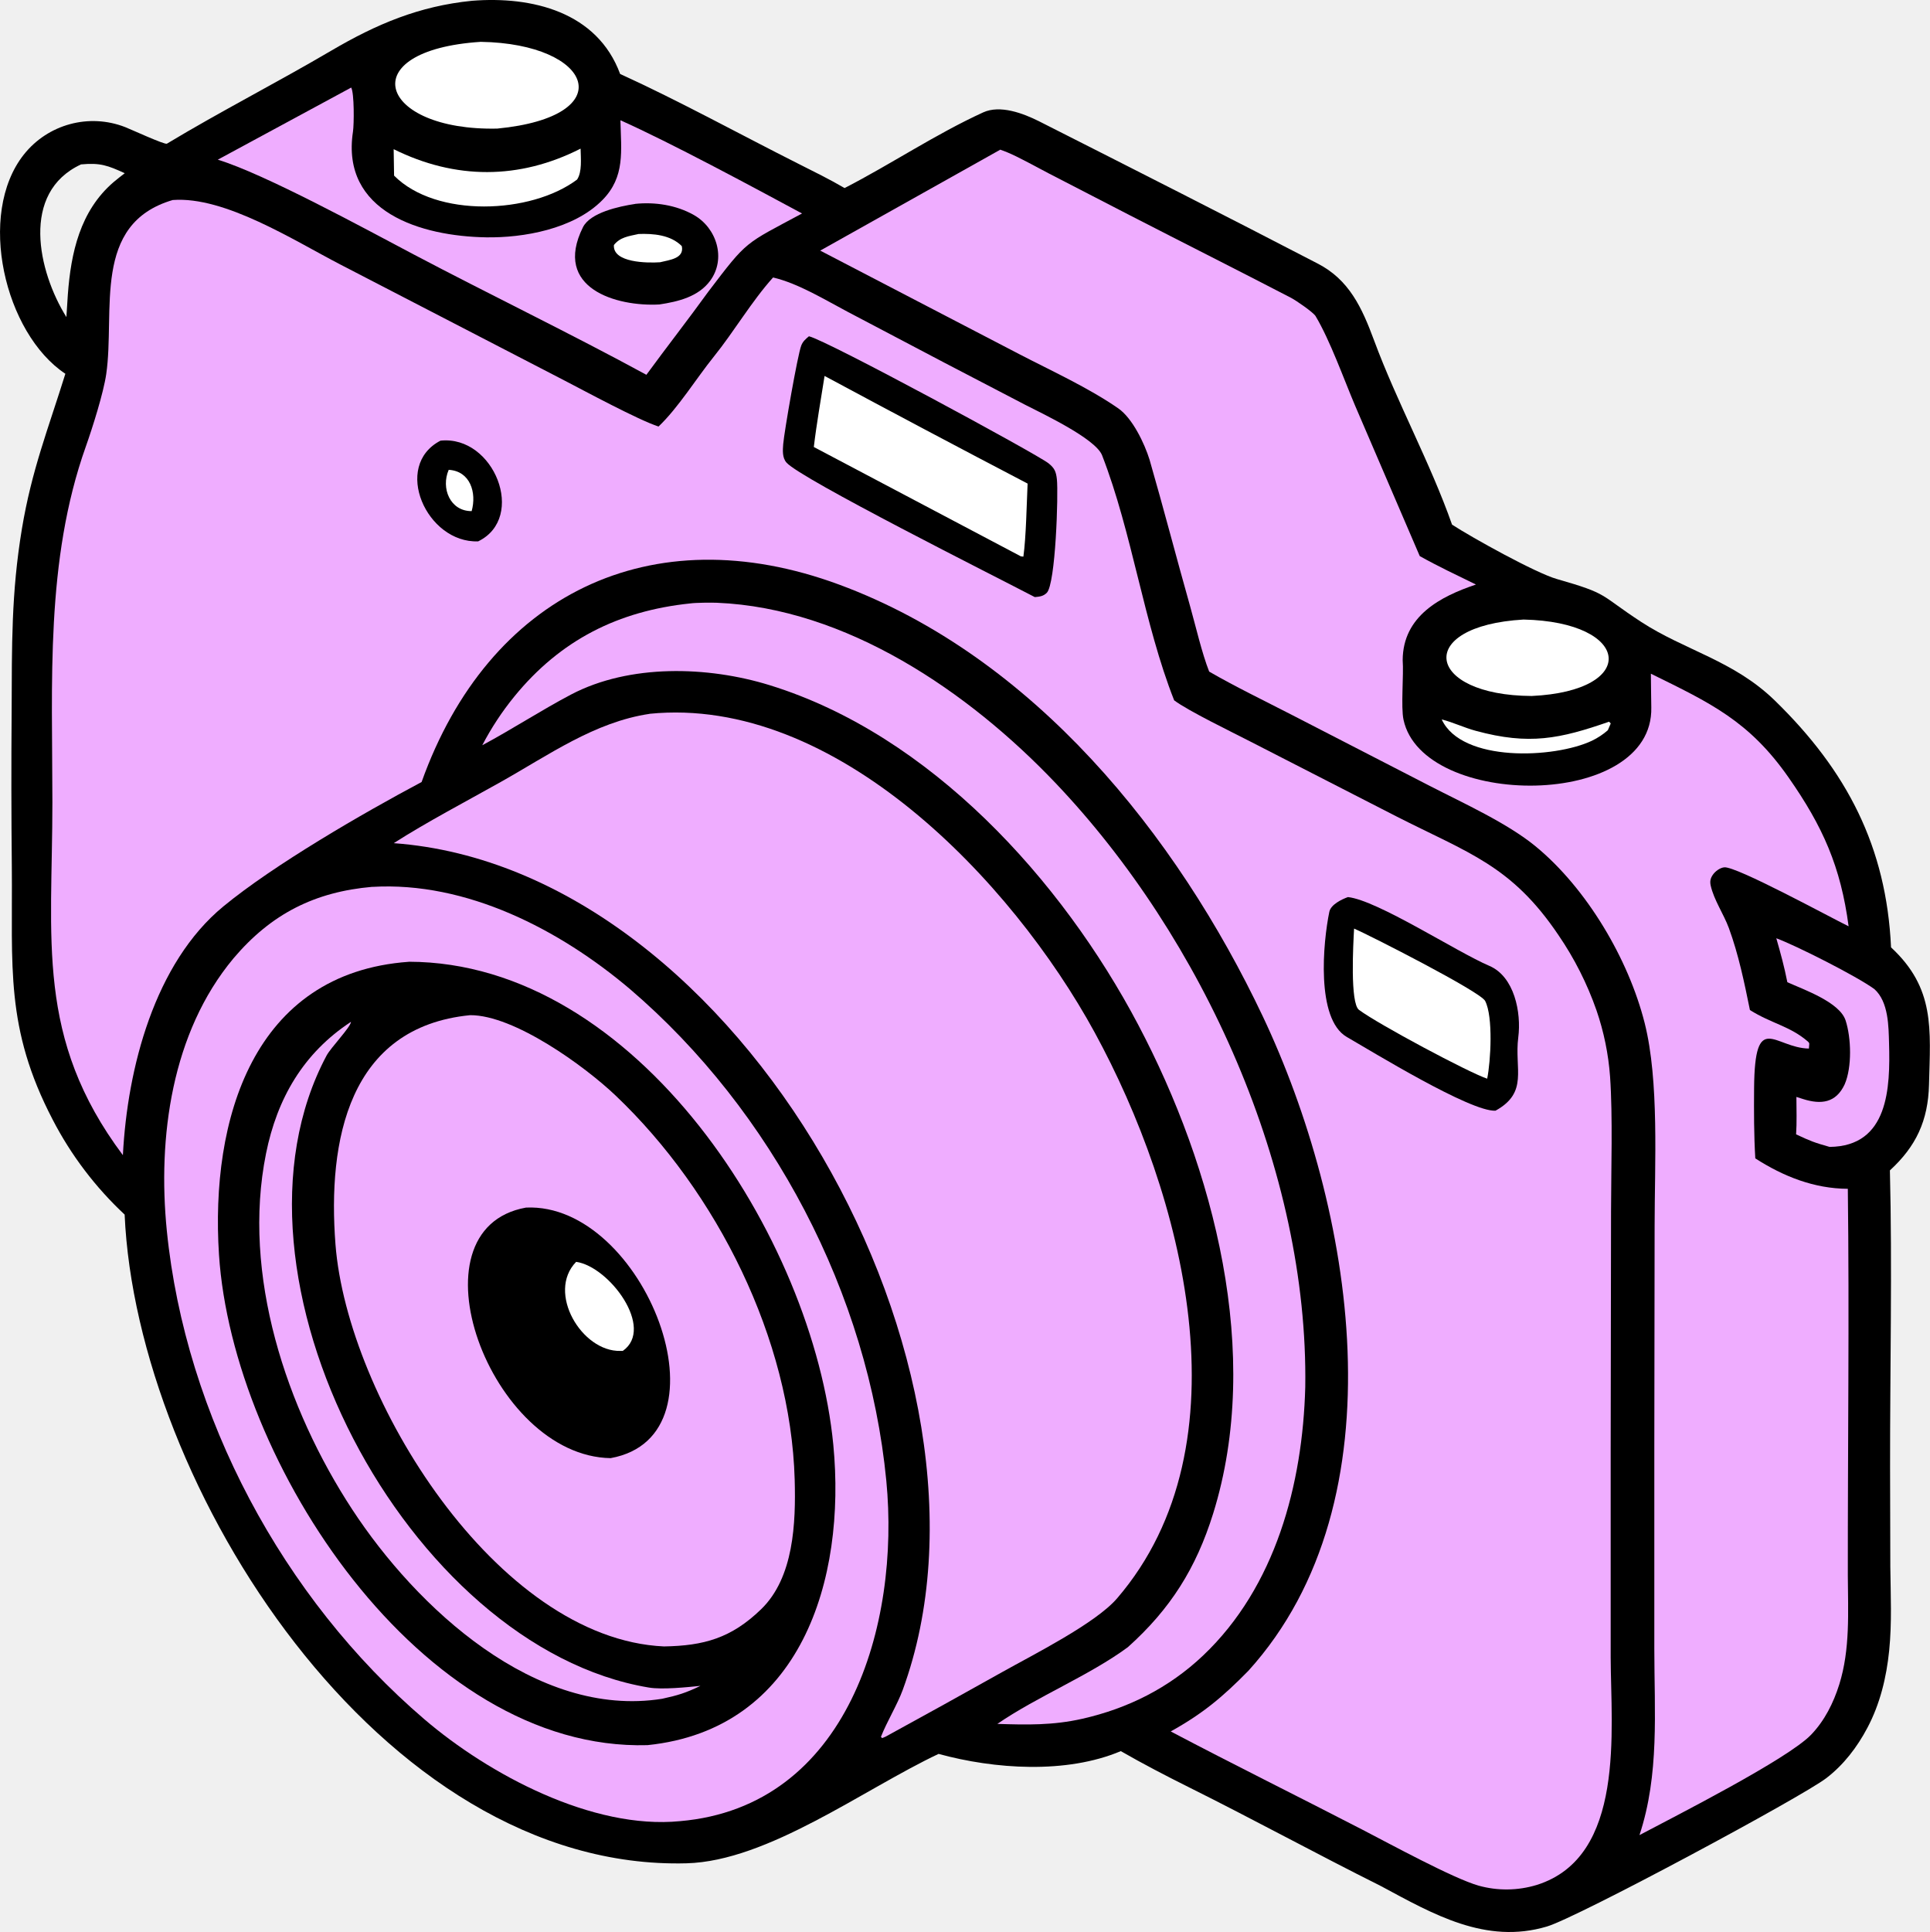
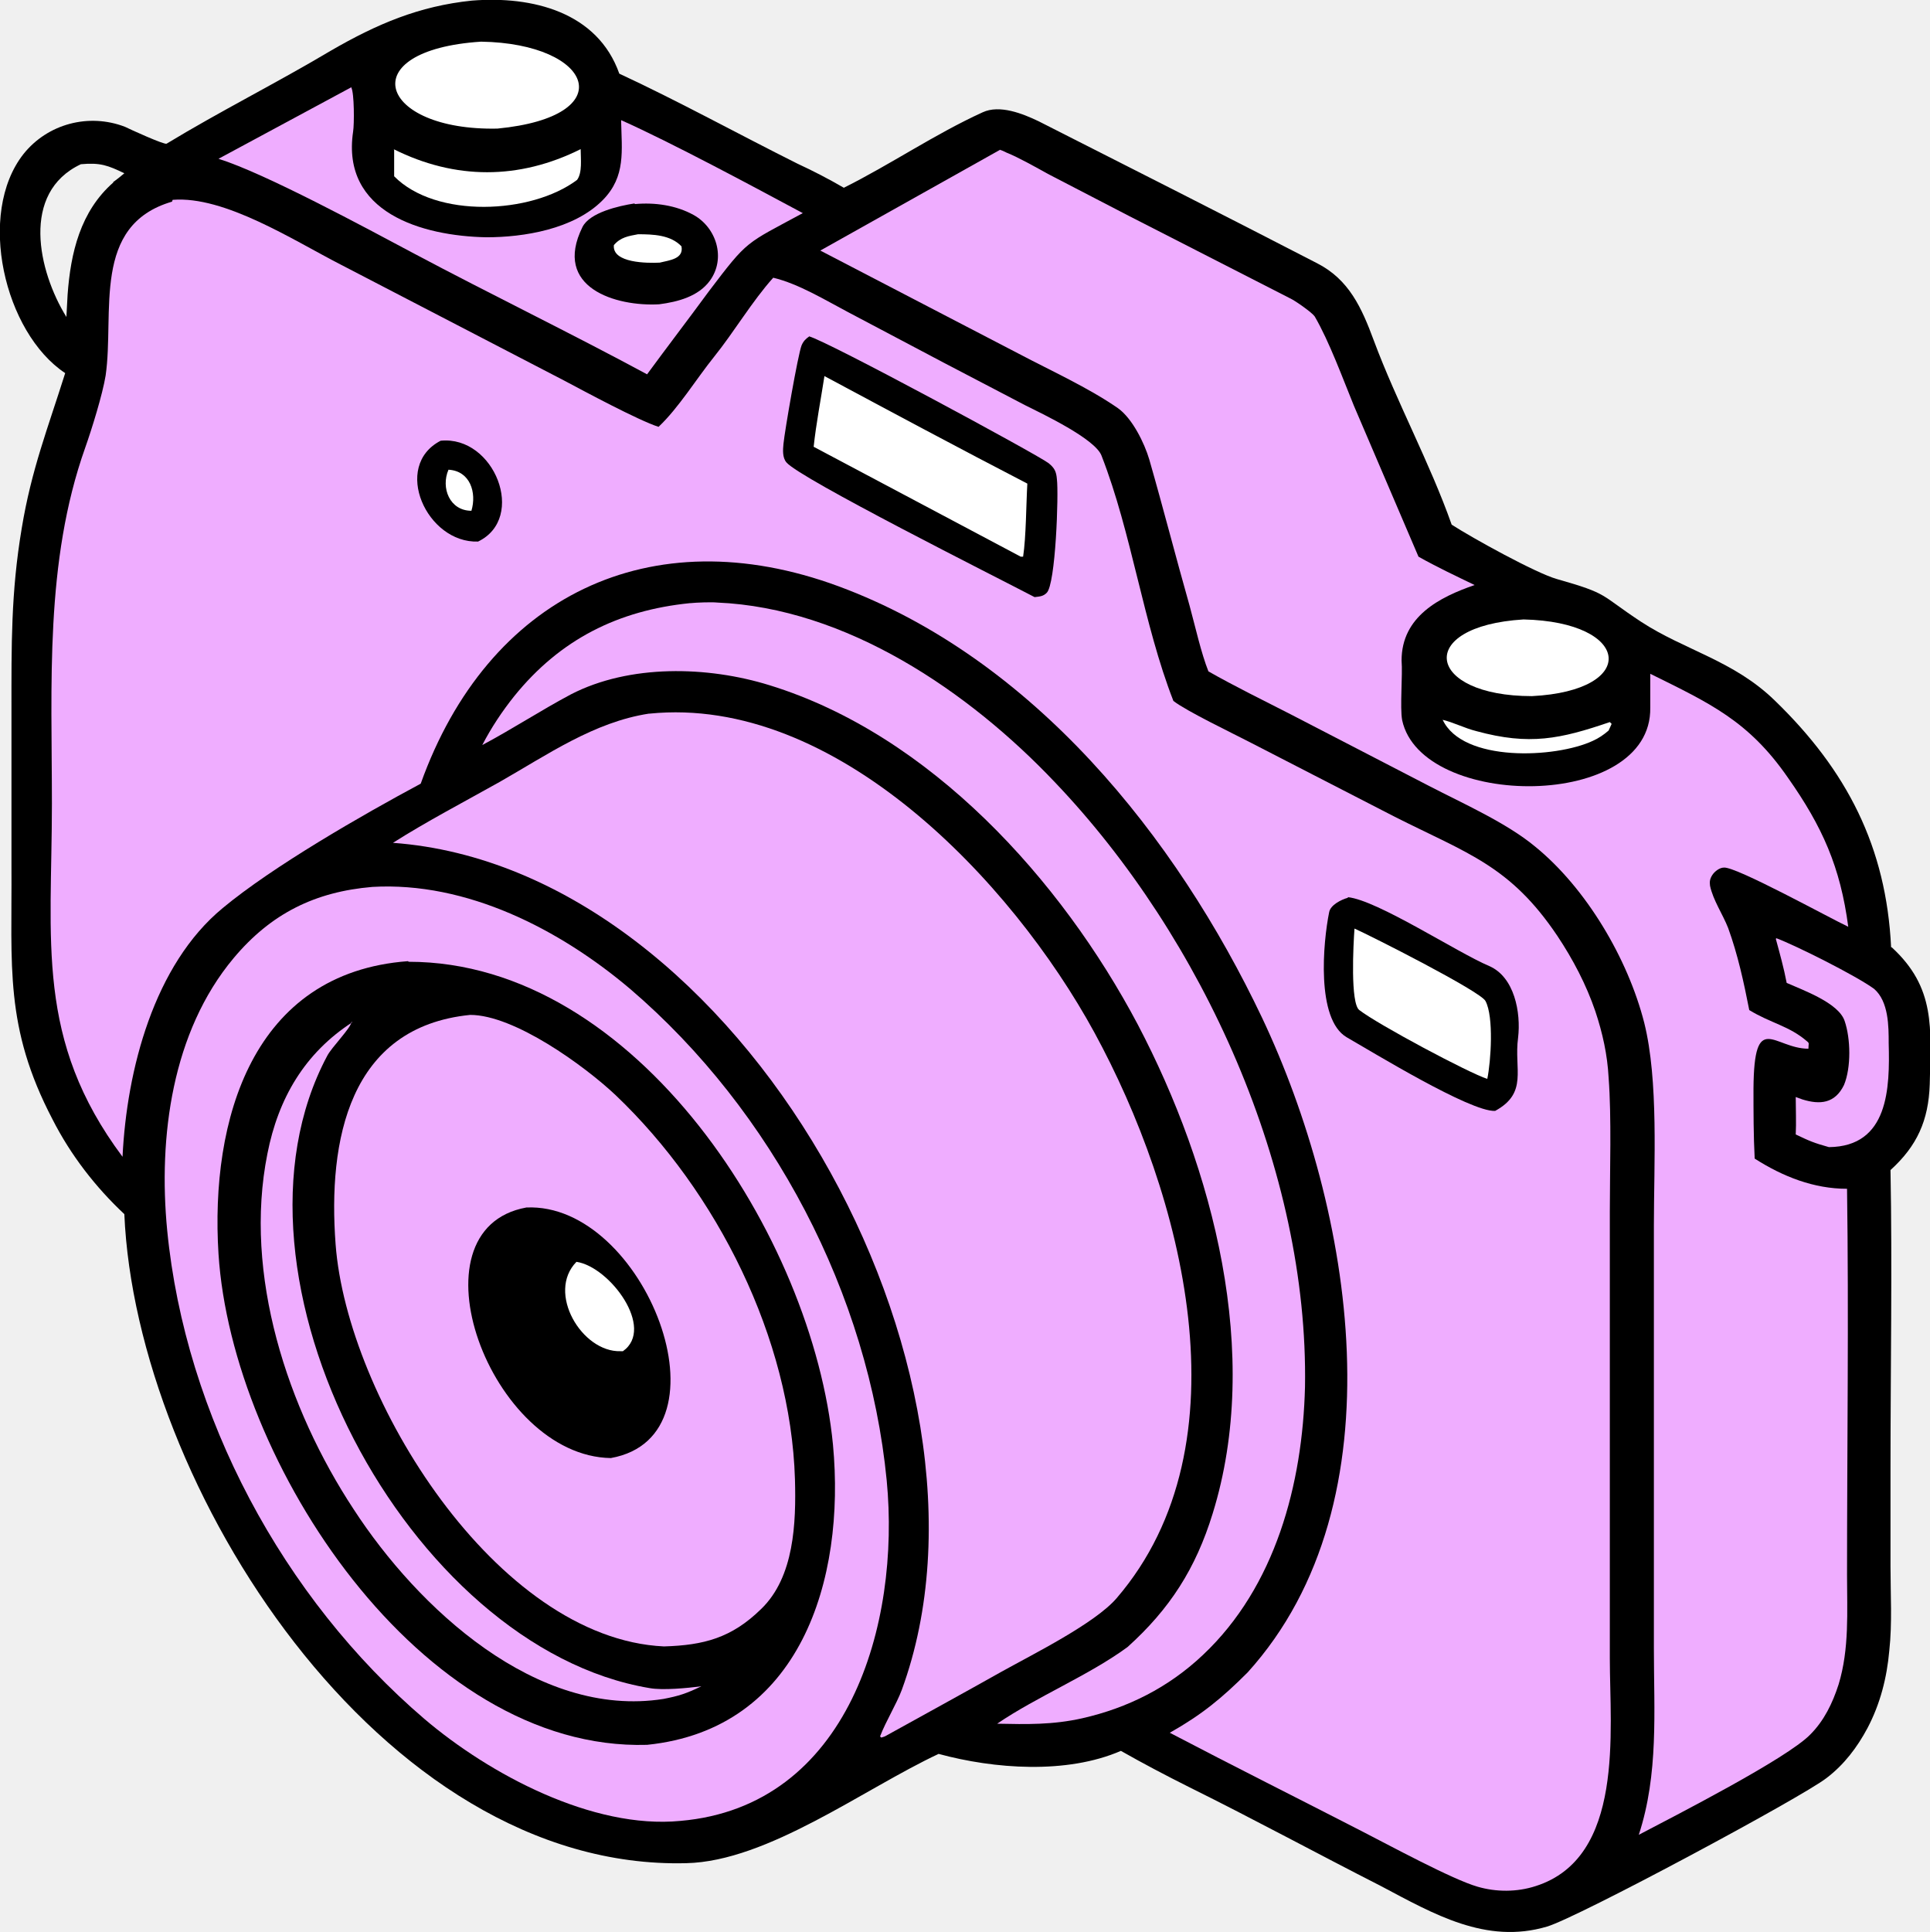
- <svg xmlns="http://www.w3.org/2000/svg" id="Layer_2" data-name="Layer 2" viewBox="0 0 319.73 320.01">
+ <svg xmlns="http://www.w3.org/2000/svg" id="Layer_2" version="1.1" viewBox="0 0 319.7 320">
  <defs>
    <style>
-       .cls-1 {
+       .st0 {
        fill: #efadff;
      }

-       .cls-2 {
+       .st1 {
        fill: #fff;
      }
    </style>
  </defs>
-   <g id="Layer_2-2" data-name="Layer 2">
-     <g id="uuid-5ccce482-513c-4e9b-b9bd-7171e20df254" data-name="Layer 2-2">
-       <g id="Layer_1-2" data-name="Layer 1-2">
-         <g>
-           <path d="M313.3,156.92c-.77-16.64-7.3-29.26-19.28-40.91-6.79-6.6-14.9-8.29-22.12-13-7.03-4.59-5.21-4.6-13.96-7.1-3.49-.99-14.05-6.85-17.37-9.01-3.6-10.24-9.13-20.28-12.92-30.52-2-5.39-4.12-10.08-9.43-12.77-15.3-7.94-30.7-15.74-46.07-23.52-2.65-1.33-6.46-2.76-9.27-1.47-7.87,3.6-15.24,8.56-22.95,12.53-2.44-1.43-5.15-2.76-7.69-4.04-9.77-4.92-19.56-10.32-29.5-14.86C98.95,1.97,88.15-.66,78.21.13c-8.76.87-15.84,3.86-23.36,8.28-8.95,5.26-18.3,10.03-27.2,15.39-.35.21-6.08-2.43-6.92-2.75-5.99-2.33-12.79-.48-16.78,4.55-7.85,9.91-3.18,29.64,6.88,36.31-2.87,9.2-5.58,15.96-7.2,25.68-1.78,10.73-1.65,19.36-1.7,30.22-.07,8.6-.06,17.19.03,25.79.15,16.47-1.17,26.63,6.77,41.86,3.04,5.88,7.08,11.2,11.92,15.72,1.95,44.68,42.31,108.8,93.09,107.45,13.5-.35,29.4-12.3,41.76-18.12,9.24,2.53,21.15,3.36,30.19-.46,3.65,2.1,7.5,4.1,11.27,5.98,10.67,5.31,21.17,11.05,31.82,16.37,8.66,4.65,17.38,9.72,27.51,6.7,5.11-1.52,42.19-21.43,46.29-24.58,2.89-2.22,5.1-5.12,6.8-8.33,2.1-3.96,3.16-8.35,3.61-12.79.47-4.61.24-9.28.19-13.9l-.04-16.38c-.02-15.9.37-33.52-.03-49.26,4.35-3.99,6.33-8.25,6.48-14.2.23-9.26,1.02-15.96-6.29-22.74ZM18.81,30.17c-5.55,4.77-7.06,11.71-7.57,18.62l-.24,3.73c-4.71-7.55-7.64-20.63,2.43-25.29,3.2-.3,4.45.19,7.24,1.46-.63.48-1.25.97-1.86,1.48Z" />
-           <path class="cls-1" d="M28.63,33.13c8.63-.65,20.02,6.68,27.77,10.69l37.05,19.17c3.44,1.78,12.3,6.57,15.65,7.66,3.26-3.09,6.3-8.03,9.15-11.56,3.34-4.14,6.29-9.2,9.83-13.13,4.2.99,8.55,3.68,12.4,5.71l15.93,8.38,13.44,7c2.76,1.42,11.66,5.59,12.74,8.37,4.99,12.82,6.9,27.82,11.94,40.58,2.25,1.71,9.7,5.32,12.59,6.81l24.14,12.37c12.08,6.15,19.15,8.15,26.94,19.71,2.64,3.86,4.76,8.05,6.3,12.46,1.22,3.55,1.98,7.25,2.25,10.99.46,6.59.17,15.49.16,22.23l-.06,39.81v34.16c.03,11.95,2.53,33.05-12.26,37.68-3.13.95-6.48.99-9.63.11-4.21-1.2-14.66-6.9-19.21-9.25-10.52-5.44-21.33-10.78-31.79-16.29,5.33-2.96,8.62-5.72,12.87-10.05,25.7-28.38,17.31-76.86,2.38-108.4-14.29-30.14-38.04-59.63-70.19-71.51-31.23-11.54-58.11,1.74-69.17,32.7-9.74,5.18-24.46,13.7-32.84,20.6-11.4,9.39-15.91,26.79-16.65,41.21-14.54-19.42-11.67-35.69-11.68-58.46,0-19.72-1.19-40.02,5.54-58.92,1.11-3.13,2.93-8.89,3.38-12,1.51-10.42-2.45-24.88,11.02-28.83h.01Z" />
-           <path d="M134.02,55.7c2.95.66,37.73,19.49,39.68,21.03,1,.79,1.26,1.38,1.4,2.65.26,2.37-.2,17.37-1.68,18.82-.59.58-1.21.63-1.98.7-6.46-3.38-38.78-19.58-41.14-22.28-.72-.82-.62-2.05-.54-3.07.17-2.05,2.39-14.81,2.99-16.32.27-.69.71-1.06,1.27-1.53h0Z" />
-           <path class="cls-2" d="M136.61,62.27c11.18,6.01,22.39,11.95,33.64,17.83-.16,3.45-.25,8.84-.7,12.1l-.42-.05-34.3-18.11c.45-3.81,1.18-7.94,1.78-11.76h0Z" />
-           <path d="M223.32,148.59c4.87.51,18.04,9.1,23.42,11.39,4.16,1.77,5.33,7.73,4.8,11.85-.67,5.24,1.74,9.1-3.77,12.14-4.11.23-20.37-9.75-24.64-12.21-5.15-2.98-3.93-15.75-2.89-20.74.25-1.19,2.04-2.06,3.08-2.43Z" />
-           <path class="cls-2" d="M224.35,153.81c2.46,1.06,20.9,10.43,21.7,11.98,1.35,2.6.93,9.98.34,12.88-3.1-1.04-18.05-9.02-21.24-11.4-1.49-1.12-.96-10.82-.81-13.46h.01Z" />
-           <path d="M72.98,72.99c8.87-.94,14.3,12.76,6.24,16.68-8.54.32-14.27-12.51-6.24-16.68Z" />
-           <path class="cls-2" d="M74.34,77.82c3.58.21,4.66,3.8,3.8,6.84-3.57.02-5.12-3.8-3.8-6.84Z" />
-           <path class="cls-1" d="M61.69,146.9c15.58-.92,30.99,7.04,42.66,16.91,23.6,20.18,39.5,50.55,42.49,81.45,2.31,23.81-6.33,53.99-34.18,56.39-14.47,1.43-31.64-7.7-42.38-16.9-23.38-20-39.56-50.2-42.64-80.88-1.55-15.48.79-32.85,11.05-45.14,6.25-7.38,13.47-11.01,23-11.84h0Z" />
-           <path d="M67.72,159.3c37.79.06,67.04,45.78,70.34,80.02,2.15,22.35-5.35,47.13-30.79,49.74-37.52,1.06-68.77-46.94-70.99-81.26-1.44-22.25,5.57-46.64,31.44-48.49h0Z" />
-           <path class="cls-1" d="M77.89,168.15c7.27-.04,18.95,8.41,24.11,13.32,16.79,15.97,29,40.33,29.66,63.6.2,7.21-.14,16.23-5.56,21.48-4.95,4.79-9.49,6.05-16.1,6.16-27.75-1.27-52.45-41.21-54.42-66.59-1.33-17.22,2.16-35.99,22.31-37.97h0Z" />
-           <path d="M87.15,200.02c19.59-.89,34.56,37.78,14.02,41.5-19.98-.29-33.85-37.95-14.02-41.5Z" />
-           <path class="cls-2" d="M95.46,209.01c5.48.78,13.09,10.99,7.72,14.75h-.4c-6.39.17-12.26-9.68-7.33-14.75h.01Z" />
-           <path class="cls-1" d="M58.15,169.27c-.1.91-3.33,4.24-4.04,5.56-19.42,36.36,13.43,98.03,53.39,104.69,2.21.37,6.29-.05,8.55-.28-2.49,1.19-3.71,1.56-6.35,2.14-20.95,3.33-40.72-15.13-51.34-31.35-10.96-16.74-18.32-38.92-14.29-58.94,1.84-9.16,6.2-16.67,14.07-21.83h0Z" />
-           <path class="cls-1" d="M165.65,24.77c.42.14.84.3,1.25.47,1.77.72,5.02,2.53,6.81,3.46l13.54,6.99c8.84,4.55,17.81,9.06,26.64,13.64.85.44,3.69,2.4,4.07,3.03,2.42,4.06,4.68,10.43,6.53,14.79l10.73,24.96c3.01,1.69,6.2,3.19,9.31,4.71-5.84,1.96-12.1,5.18-12.14,12.52.19,2.44-.32,7.76.14,9.88,3.17,14.79,41.43,14.96,41.05-2.05-.04-1.66-.04-3.89-.07-5.58,9.88,4.86,16.27,7.83,22.8,17.17,5.69,8.13,8.66,14.82,9.96,24.67-2.98-1.45-18.6-9.97-20.6-9.77-.71.07-1.49.65-1.89,1.23-.41.59-.51,1.09-.36,1.79.54,2.41,2.15,4.71,3.01,7.04,1.61,4.39,2.56,9.01,3.49,13.58,3.58,2.25,6.62,2.65,9.57,5.19.4.34.23.4.2,1.19-5.69-.09-8.97-6.46-9.08,6.55-.03,3.86-.03,7.76.2,11.64,4.67,3,9.75,5.01,15.33,5.04.26,21.1-.02,42.87,0,64.03.03,6.04.41,12.23-1.42,18.07-.96,3.06-2.43,6-4.67,8.33-3.91,4.05-22.46,13.46-28.43,16.62,3.33-10.07,2.46-20.4,2.46-30.89v-33.54l.05-36.45c0-10.32.78-24.01-1.65-33.63-2.67-10.59-9.59-22.29-18.05-29.25-4.68-3.85-11.94-7.14-17.5-10l-23.04-11.86c-4.33-2.23-9.41-4.69-13.56-7.1-1.2-3.04-2.23-7.52-3.14-10.76-2.28-8.06-4.42-16.32-6.74-24.35-.84-2.69-2.82-6.85-5.18-8.49-4.91-3.41-11.13-6.24-16.44-9l-32.94-17.13,29.8-16.7-.04-.04h0Z" />
-           <path class="cls-1" d="M107.62,118.23c30.8-3.07,60.04,27.68,73.74,52.78,14.51,26.59,25.7,68.15,3.72,93.73-3.58,4.17-13.92,9.34-19.1,12.25-6.4,3.59-12.83,7.15-19.27,10.67l-.57.23-.19-.21c1.01-2.56,2.71-5.32,3.6-7.74,19.34-52.69-26.72-136.09-84.32-140.28,5.49-3.51,11.97-6.9,17.7-10.12,7.95-4.46,15.58-9.95,24.69-11.3h0Z" />
-           <path class="cls-1" d="M114.36,99.95c.9-.13,3.5-.15,4.43-.11,21.42.89,41.67,14.72,56.03,29.8,24.51,25.73,41.97,64.28,41.43,100.12-.43,16.08-4.92,33.06-16.91,44.44-5.67,5.38-12.47,8.78-20.02,10.49-4.85,1.1-9.18,1.01-14.08.85,6.62-4.55,15.25-8.01,21.62-12.71,7.03-6.3,11.3-13.05,14.13-22.13,8.23-26.43.14-57.18-12.42-80.97-12.68-24.02-34.43-48-61.03-56.23-10.3-3.19-23.24-3.54-32.91,1.53-4.91,2.58-9.76,5.75-14.73,8.41,1.49-2.86,3.27-5.57,5.31-8.07,7.64-9.37,17.24-14.18,29.14-15.42h.01Z" />
-           <path class="cls-1" d="M58.18,14.49c.53.94.48,6.15.3,7.31-2.04,13.36,11.35,17.34,22.07,17.51,6.11.1,14.5-1.34,19.26-6.18,3.8-3.86,3.09-8.14,2.98-13.21,8.27,3.69,21.92,11.04,30.09,15.44-9.61,5.17-8.96,4.31-15.55,12.98-3.28,4.54-6.89,9.16-10.24,13.74-12.37-6.74-26.03-13.33-38.58-19.95-7.87-4.15-24.68-13.33-32.43-15.68l22.11-11.95h-.01Z" />
-           <path d="M105.22,33.77c3.26-.34,6.8.18,9.73,1.84,3.79,2.14,5.4,7.24,2.7,10.9-1.95,2.64-5.28,3.45-8.41,3.92-7.06.39-17.71-2.65-12.66-12.79,1.2-2.42,5.97-3.46,8.64-3.86h0Z" />
-           <path class="cls-2" d="M105.74,38.76c2.48-.1,5.39.14,7.22,2.01.43,2.06-2.04,2.28-3.61,2.67-2.03.14-7.87.11-7.64-2.86,1.05-1.3,2.41-1.45,4.03-1.81h0Z" />
-           <path class="cls-2" d="M79.65,6.93c18.64.3,23.36,12.37,2.73,14.37-19.7.41-24.15-12.98-2.73-14.37Z" />
-           <path class="cls-1" d="M294.29,155.41c3.23,1.19,13.25,6.24,16.25,8.42,2.37,2.12,2.35,6.24,2.43,8.98.21,7.38-.08,17.06-9.85,17.16-2.54-.72-3.16-.96-5.55-2.08.13-1.91.06-4.25.05-6.2l1.13.36c2.93.92,5.42.67,6.87-2.45,1.23-2.85,1.09-7.69.15-10.58-.99-3.03-6.9-5.09-9.65-6.33-.52-2.63-1.09-4.69-1.83-7.28Z" />
-           <path class="cls-2" d="M252.41,102.62c17.92.39,19.2,11.83,1.36,12.66-17.65-.09-19.51-11.61-1.36-12.66Z" />
-           <path class="cls-2" d="M65.22,24.71c10.21,5.06,20.8,5.08,30.97-.09.03,1.63.27,3.85-.58,5.12-7.64,5.74-23.36,6.37-30.32-.65l-.07-4.38Z" />
-           <path class="cls-2" d="M238.87,119.17c1.79.44,3.72,1.37,5.66,1.89,8.83,2.39,13.89,1.32,22.06-1.52l.27.29-.48,1.12c-.79.7-1.68,1.28-2.63,1.74-6.2,2.94-21.57,3.64-24.89-3.52h.01Z" />
-         </g>
+   <g id="Layer_2-2">
+     <g id="Layer_1-2">
+       <g>
+         <path d="M313.3,156.9c-.8-16.6-7.3-29.3-19.3-40.9-6.8-6.6-14.9-8.3-22.1-13-7-4.6-5.2-4.6-14-7.1-3.5-1-14-6.8-17.4-9-3.6-10.2-9.1-20.3-12.9-30.5-2-5.4-4.1-10.1-9.4-12.8-15.3-7.9-30.7-15.7-46.1-23.5-2.7-1.3-6.5-2.8-9.3-1.5-7.9,3.6-15.2,8.6-23,12.5-2.4-1.4-5.1-2.8-7.7-4-9.8-4.9-19.6-10.3-29.5-14.9C99,2,88.2-.7,78.2.1c-8.8.9-15.8,3.9-23.4,8.3-8.9,5.3-18.3,10-27.2,15.4-.4.2-6.1-2.4-6.9-2.8-6-2.3-12.8-.5-16.8,4.5-7.8,9.9-3.2,29.6,6.9,36.3-2.9,9.2-5.6,16-7.2,25.7-1.8,10.7-1.7,19.4-1.7,30.2,0,8.6,0,17.2,0,25.8.1,16.5-1.2,26.6,6.8,41.9,3,5.9,7.1,11.2,11.9,15.7,1.9,44.7,42.3,108.8,93.1,107.5,13.5-.3,29.4-12.3,41.8-18.1,9.2,2.5,21.2,3.4,30.2-.5,3.7,2.1,7.5,4.1,11.3,6,10.7,5.3,21.2,11,31.8,16.4,8.7,4.6,17.4,9.7,27.5,6.7,5.1-1.5,42.2-21.4,46.3-24.6,2.9-2.2,5.1-5.1,6.8-8.3,2.1-4,3.2-8.3,3.6-12.8.5-4.6.2-9.3.2-13.9v-16.4c0-15.9.3-33.5,0-49.3,4.4-4,6.3-8.2,6.5-14.2.2-9.3,1-16-6.3-22.7ZM18.8,30.2c-5.5,4.8-7.1,11.7-7.6,18.6l-.2,3.7c-4.7-7.6-7.6-20.6,2.4-25.3,3.2-.3,4.5.2,7.2,1.5-.6.5-1.2,1-1.9,1.5Z" />
+         <path class="st0" d="M28.6,33.1c8.6-.7,20,6.7,27.8,10.7l37,19.2c3.4,1.8,12.3,6.6,15.7,7.7,3.3-3.1,6.3-8,9.2-11.6,3.3-4.1,6.3-9.2,9.8-13.1,4.2,1,8.6,3.7,12.4,5.7l15.9,8.4,13.4,7c2.8,1.4,11.7,5.6,12.7,8.4,5,12.8,6.9,27.8,11.9,40.6,2.2,1.7,9.7,5.3,12.6,6.8l24.1,12.4c12.1,6.1,19.1,8.1,26.9,19.7,2.6,3.9,4.8,8.1,6.3,12.5,1.2,3.6,2,7.2,2.2,11,.5,6.6.2,15.5.2,22.2v39.8c0,0,0,34.2,0,34.2,0,12,2.5,33-12.3,37.7-3.1,1-6.5,1-9.6.1-4.2-1.2-14.7-6.9-19.2-9.2-10.5-5.4-21.3-10.8-31.8-16.3,5.3-3,8.6-5.7,12.9-10,25.7-28.4,17.3-76.9,2.4-108.4-14.3-30.1-38-59.6-70.2-71.5-31.2-11.5-58.1,1.7-69.2,32.7-9.7,5.2-24.5,13.7-32.8,20.6-11.4,9.4-15.9,26.8-16.6,41.2-14.5-19.4-11.7-35.7-11.7-58.5,0-19.7-1.2-40,5.5-58.9,1.1-3.1,2.9-8.9,3.4-12,1.5-10.4-2.4-24.9,11-28.8h0Z" />
+         <path d="M134,55.7c2.9.7,37.7,19.5,39.7,21,1,.8,1.3,1.4,1.4,2.7.3,2.4-.2,17.4-1.7,18.8-.6.6-1.2.6-2,.7-6.5-3.4-38.8-19.6-41.1-22.3-.7-.8-.6-2.1-.5-3.1.2-2.1,2.4-14.8,3-16.3.3-.7.7-1.1,1.3-1.5h0Z" />
+         <path class="st1" d="M136.6,62.3c11.2,6,22.4,12,33.6,17.8-.2,3.4-.2,8.8-.7,12.1h-.4c0,0-34.3-18.2-34.3-18.2.4-3.8,1.2-7.9,1.8-11.8h0Z" />
+         <path d="M223.3,148.6c4.9.5,18,9.1,23.4,11.4,4.2,1.8,5.3,7.7,4.8,11.9-.7,5.2,1.7,9.1-3.8,12.1-4.1.2-20.4-9.8-24.6-12.2-5.1-3-3.9-15.8-2.9-20.7.2-1.2,2-2.1,3.1-2.4Z" />
+         <path class="st1" d="M224.4,153.8c2.5,1.1,20.9,10.4,21.7,12,1.4,2.6.9,10,.3,12.9-3.1-1-18.1-9-21.2-11.4-1.5-1.1-1-10.8-.8-13.5h0Z" />
+         <path d="M73,73c8.9-.9,14.3,12.8,6.2,16.7-8.5.3-14.3-12.5-6.2-16.7Z" />
+         <path class="st1" d="M74.3,77.8c3.6.2,4.7,3.8,3.8,6.8-3.6,0-5.1-3.8-3.8-6.8Z" />
+         <path class="st0" d="M61.7,146.9c15.6-.9,31,7,42.7,16.9,23.6,20.2,39.5,50.6,42.5,81.4,2.3,23.8-6.3,54-34.2,56.4-14.5,1.4-31.6-7.7-42.4-16.9-23.4-20-39.6-50.2-42.6-80.9-1.5-15.5.8-32.9,11-45.1,6.2-7.4,13.5-11,23-11.8h0Z" />
+         <path d="M67.7,159.3c37.8,0,67,45.8,70.3,80,2.1,22.4-5.4,47.1-30.8,49.7-37.5,1.1-68.8-46.9-71-81.3-1.4-22.2,5.6-46.6,31.4-48.5h0Z" />
+         <path class="st0" d="M77.9,168.1c7.3,0,18.9,8.4,24.1,13.3,16.8,16,29,40.3,29.7,63.6.2,7.2-.1,16.2-5.6,21.5-4.9,4.8-9.5,6-16.1,6.2-27.8-1.3-52.5-41.2-54.4-66.6-1.3-17.2,2.2-36,22.3-38h0Z" />
+         <path d="M87.2,200c19.6-.9,34.6,37.8,14,41.5-20-.3-33.8-37.9-14-41.5Z" />
+         <path class="st1" d="M95.5,209c5.5.8,13.1,11,7.7,14.8h-.4c-6.4.2-12.3-9.7-7.3-14.8h0Z" />
+         <path class="st0" d="M58.2,169.3c0,.9-3.3,4.2-4,5.6-19.4,36.4,13.4,98,53.4,104.7,2.2.4,6.3,0,8.6-.3-2.5,1.2-3.7,1.6-6.3,2.1-21,3.3-40.7-15.1-51.3-31.4-11-16.7-18.3-38.9-14.3-58.9,1.8-9.2,6.2-16.7,14.1-21.8h0Z" />
+         <path class="st0" d="M165.6,24.8c.4.1.8.3,1.2.5,1.8.7,5,2.5,6.8,3.5l13.5,7c8.8,4.5,17.8,9.1,26.6,13.6.9.4,3.7,2.4,4.1,3,2.4,4.1,4.7,10.4,6.5,14.8l10.7,25c3,1.7,6.2,3.2,9.3,4.7-5.8,2-12.1,5.2-12.1,12.5.2,2.4-.3,7.8.1,9.9,3.2,14.8,41.4,15,41.1-2.1,0-1.7,0-3.9,0-5.6,9.9,4.9,16.3,7.8,22.8,17.2,5.7,8.1,8.7,14.8,10,24.7-3-1.4-18.6-10-20.6-9.8-.7,0-1.5.6-1.9,1.2-.4.6-.5,1.1-.4,1.8.5,2.4,2.1,4.7,3,7,1.6,4.4,2.6,9,3.5,13.6,3.6,2.2,6.6,2.6,9.6,5.2.4.3.2.4.2,1.2-5.7,0-9-6.5-9.1,6.6,0,3.9,0,7.8.2,11.6,4.7,3,9.8,5,15.3,5,.3,21.1,0,42.9,0,64,0,6,.4,12.2-1.4,18.1-1,3.1-2.4,6-4.7,8.3-3.9,4-22.5,13.5-28.4,16.6,3.3-10.1,2.5-20.4,2.5-30.9v-70c0-10.3.8-24-1.6-33.6-2.7-10.6-9.6-22.3-18.1-29.2-4.7-3.9-11.9-7.1-17.5-10l-23-11.9c-4.3-2.2-9.4-4.7-13.6-7.1-1.2-3-2.2-7.5-3.1-10.8-2.3-8.1-4.4-16.3-6.7-24.3-.8-2.7-2.8-6.8-5.2-8.5-4.9-3.4-11.1-6.2-16.4-9l-32.9-17.1,29.8-16.7h0s0,0,0,0Z" />
+         <path class="st0" d="M107.6,118.2c30.8-3.1,60,27.7,73.7,52.8,14.5,26.6,25.7,68.1,3.7,93.7-3.6,4.2-13.9,9.3-19.1,12.2-6.4,3.6-12.8,7.1-19.3,10.7l-.6.2-.2-.2c1-2.6,2.7-5.3,3.6-7.7,19.3-52.7-26.7-136.1-84.3-140.3,5.5-3.5,12-6.9,17.7-10.1,7.9-4.5,15.6-9.9,24.7-11.3h0Z" />
+         <path class="st0" d="M114.4,99.9c.9-.1,3.5-.2,4.4-.1,21.4.9,41.7,14.7,56,29.8,24.5,25.7,42,64.3,41.4,100.1-.4,16.1-4.9,33.1-16.9,44.4-5.7,5.4-12.5,8.8-20,10.5-4.9,1.1-9.2,1-14.1.9,6.6-4.5,15.2-8,21.6-12.7,7-6.3,11.3-13,14.1-22.1,8.2-26.4.1-57.2-12.4-81-12.7-24-34.4-48-61-56.2-10.3-3.2-23.2-3.5-32.9,1.5-4.9,2.6-9.8,5.8-14.7,8.4,1.5-2.9,3.3-5.6,5.3-8.1,7.6-9.4,17.2-14.2,29.1-15.4h0Z" />
+         <path class="st0" d="M58.2,14.5c.5.9.5,6.1.3,7.3-2,13.4,11.4,17.3,22.1,17.5,6.1,0,14.5-1.3,19.3-6.2,3.8-3.9,3.1-8.1,3-13.2,8.3,3.7,21.9,11,30.1,15.4-9.6,5.2-9,4.3-15.6,13-3.3,4.5-6.9,9.2-10.2,13.7-12.4-6.7-26-13.3-38.6-20-7.9-4.2-24.7-13.3-32.4-15.7l22.1-11.9h0Z" />
+         <path d="M105.2,33.8c3.3-.3,6.8.2,9.7,1.8,3.8,2.1,5.4,7.2,2.7,10.9-1.9,2.6-5.3,3.5-8.4,3.9-7.1.4-17.7-2.7-12.7-12.8,1.2-2.4,6-3.5,8.6-3.9h0Z" />
+         <path class="st1" d="M105.7,38.8c2.5,0,5.4.1,7.2,2,.4,2.1-2,2.3-3.6,2.7-2,.1-7.9.1-7.6-2.9,1.1-1.3,2.4-1.5,4-1.8h0Z" />
+         <path class="st1" d="M79.7,6.9c18.6.3,23.4,12.4,2.7,14.4-19.7.4-24.2-13-2.7-14.4Z" />
+         <path class="st0" d="M294.3,155.4c3.2,1.2,13.2,6.2,16.2,8.4,2.4,2.1,2.4,6.2,2.4,9,.2,7.4,0,17.1-9.9,17.2-2.5-.7-3.2-1-5.5-2.1.1-1.9,0-4.2,0-6.2l1.1.4c2.9.9,5.4.7,6.9-2.4,1.2-2.9,1.1-7.7.1-10.6-1-3-6.9-5.1-9.6-6.3-.5-2.6-1.1-4.7-1.8-7.3Z" />
+         <path class="st1" d="M252.4,102.6c17.9.4,19.2,11.8,1.4,12.7-17.6,0-19.5-11.6-1.4-12.7Z" />
+         <path class="st1" d="M65.2,24.7c10.2,5.1,20.8,5.1,31,0,0,1.6.3,3.9-.6,5.1-7.6,5.7-23.4,6.4-30.3-.6v-4.4Z" />
+         <path class="st1" d="M238.9,119.2c1.8.4,3.7,1.4,5.7,1.9,8.8,2.4,13.9,1.3,22.1-1.5l.3.3-.5,1.1c-.8.7-1.7,1.3-2.6,1.7-6.2,2.9-21.6,3.6-24.9-3.5h0Z" />
      </g>
    </g>
  </g>
</svg>
